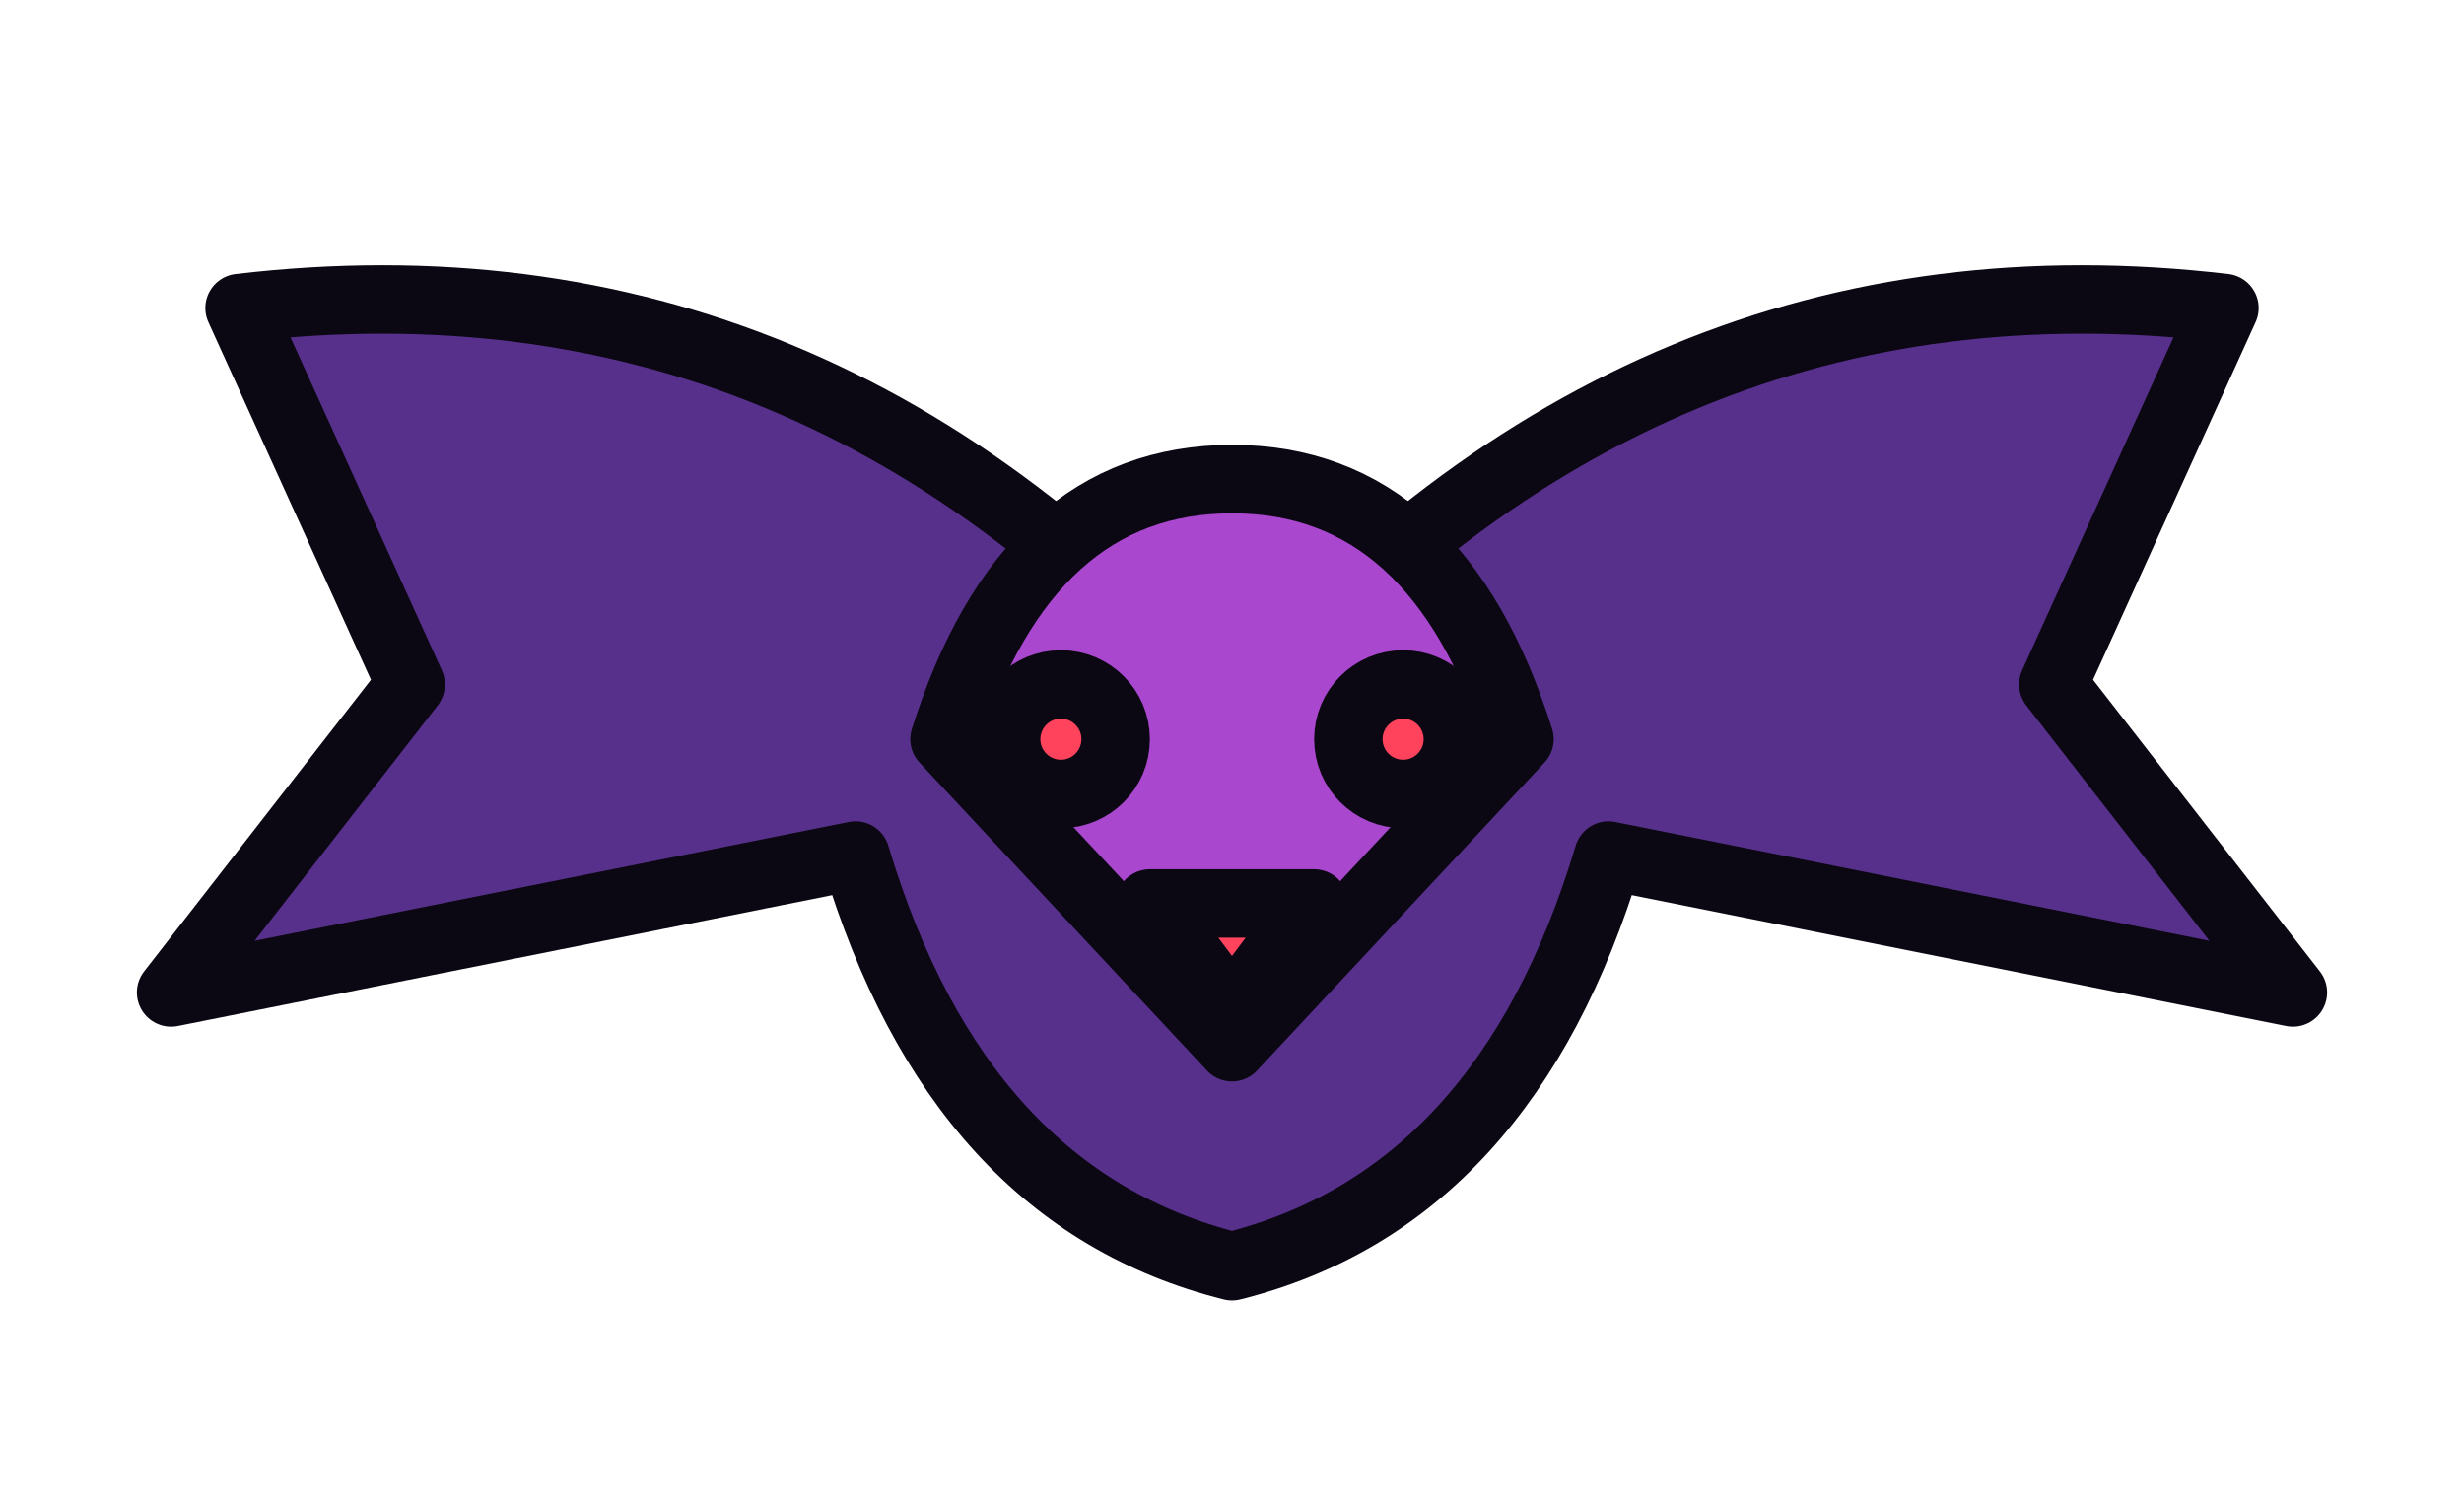
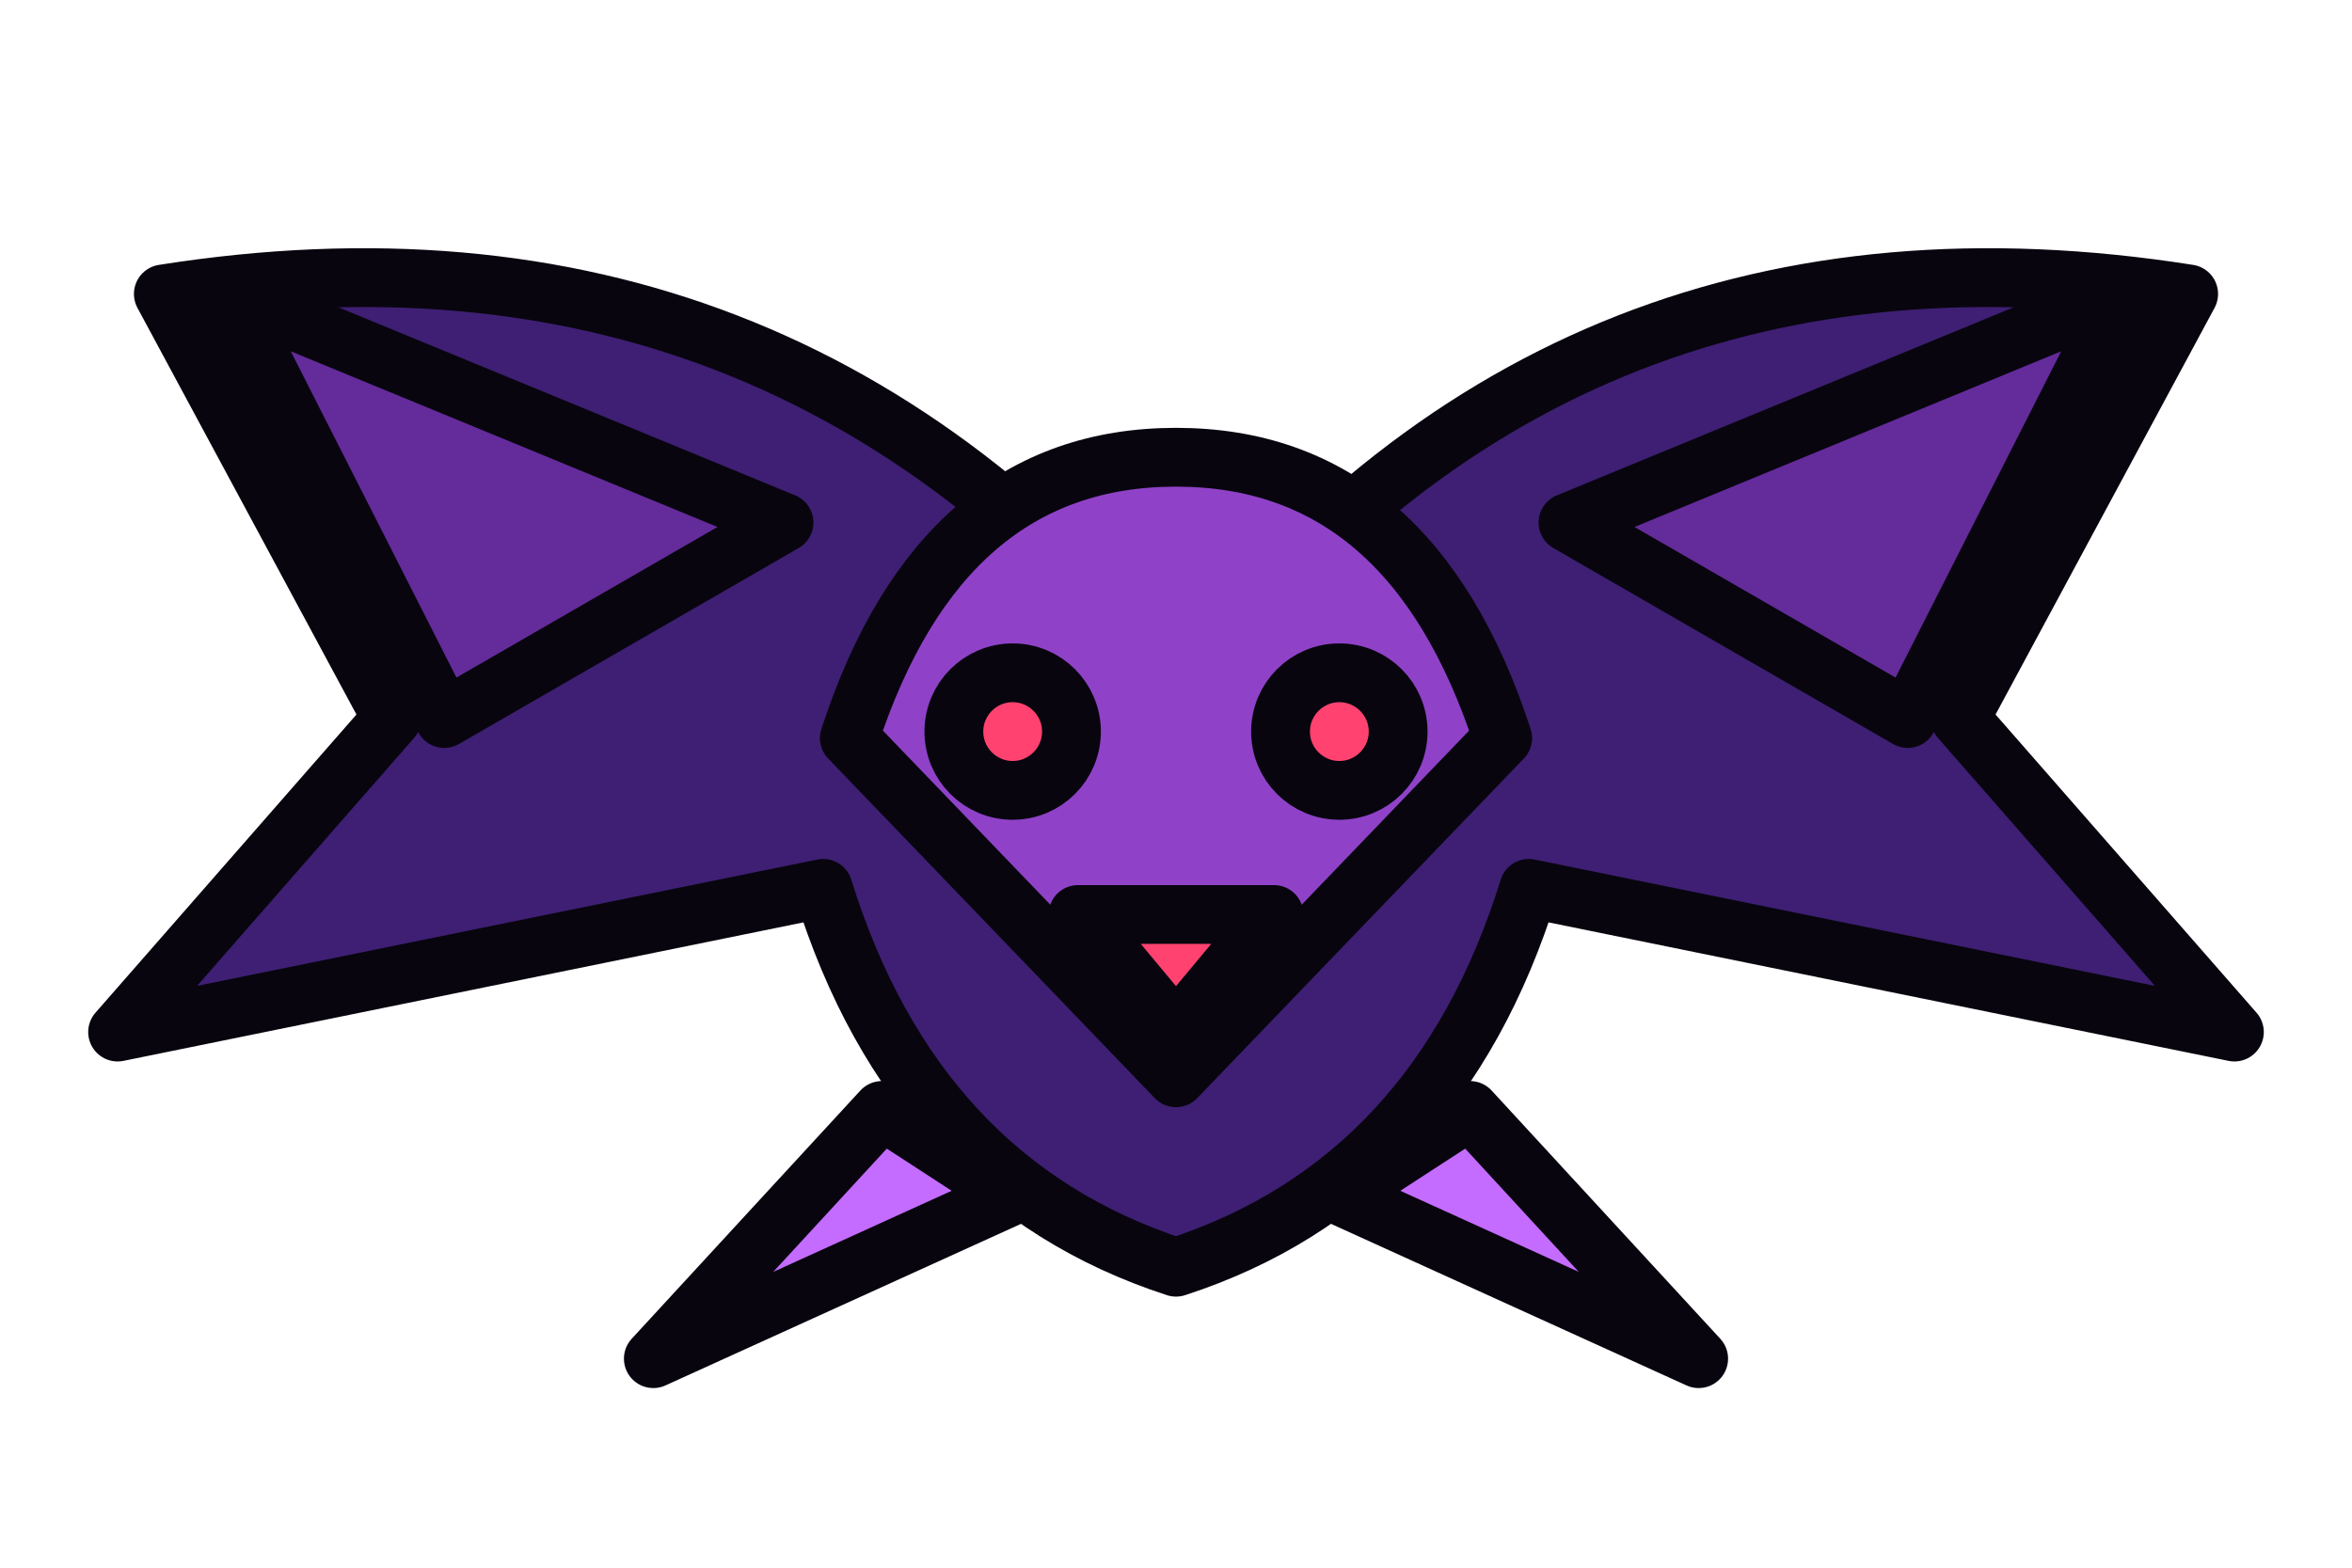
- <svg xmlns="http://www.w3.org/2000/svg" viewBox="0 0 360 220">
-   <g stroke="#0b0713" stroke-width="10" stroke-linejoin="round">
-     <path fill="#56308a" d="M180 105Q120 35 35 45l25 55-35 45 100-20q15 50 55 60 40-10 55-60l100 20-35-45 25-55q-85-10-145 60z" />
-     <path fill="#a947cf" d="M180 70q-30 0-42 38l42 45 42-45q-12-38-42-38z" />
-     <circle cx="155" cy="108" r="8" fill="#ff435d" />
-     <circle cx="205" cy="108" r="8" fill="#ff435d" />
-     <path fill="#ff435d" d="M168 132h24l-12 16z" />
+ <svg xmlns="http://www.w3.org/2000/svg" viewBox="0 0 360 240">
+   <g stroke="#08050f" stroke-width="9" stroke-linejoin="round">
+     <path fill="#3e1f73" d="M180 105Q120 30 25 45l35 65-42 48 108-22q14 45 54 58 40-13 54-58l108 22-42-48 35-65q-95-15-153 60z" />
+     <path fill="#8f42c8" d="M180 70q-36 0-50 43l50 52 50-52q-14-43-50-43z" />
+     <path fill="#642b9b" d="M35 45l85 35-52 30zM325 45l-85 35 52 30z" />
+     <circle cx="155" cy="112" r="9" fill="#ff426f" />
+     <circle cx="205" cy="112" r="9" fill="#ff426f" />
+     <path fill="#ff426f" d="M165 140h30l-15 18z" />
+     <path fill="#c46cff" d="M135 170l-35 38 55-25zM225 170l35 38-55-25z" />
  </g>
</svg>
